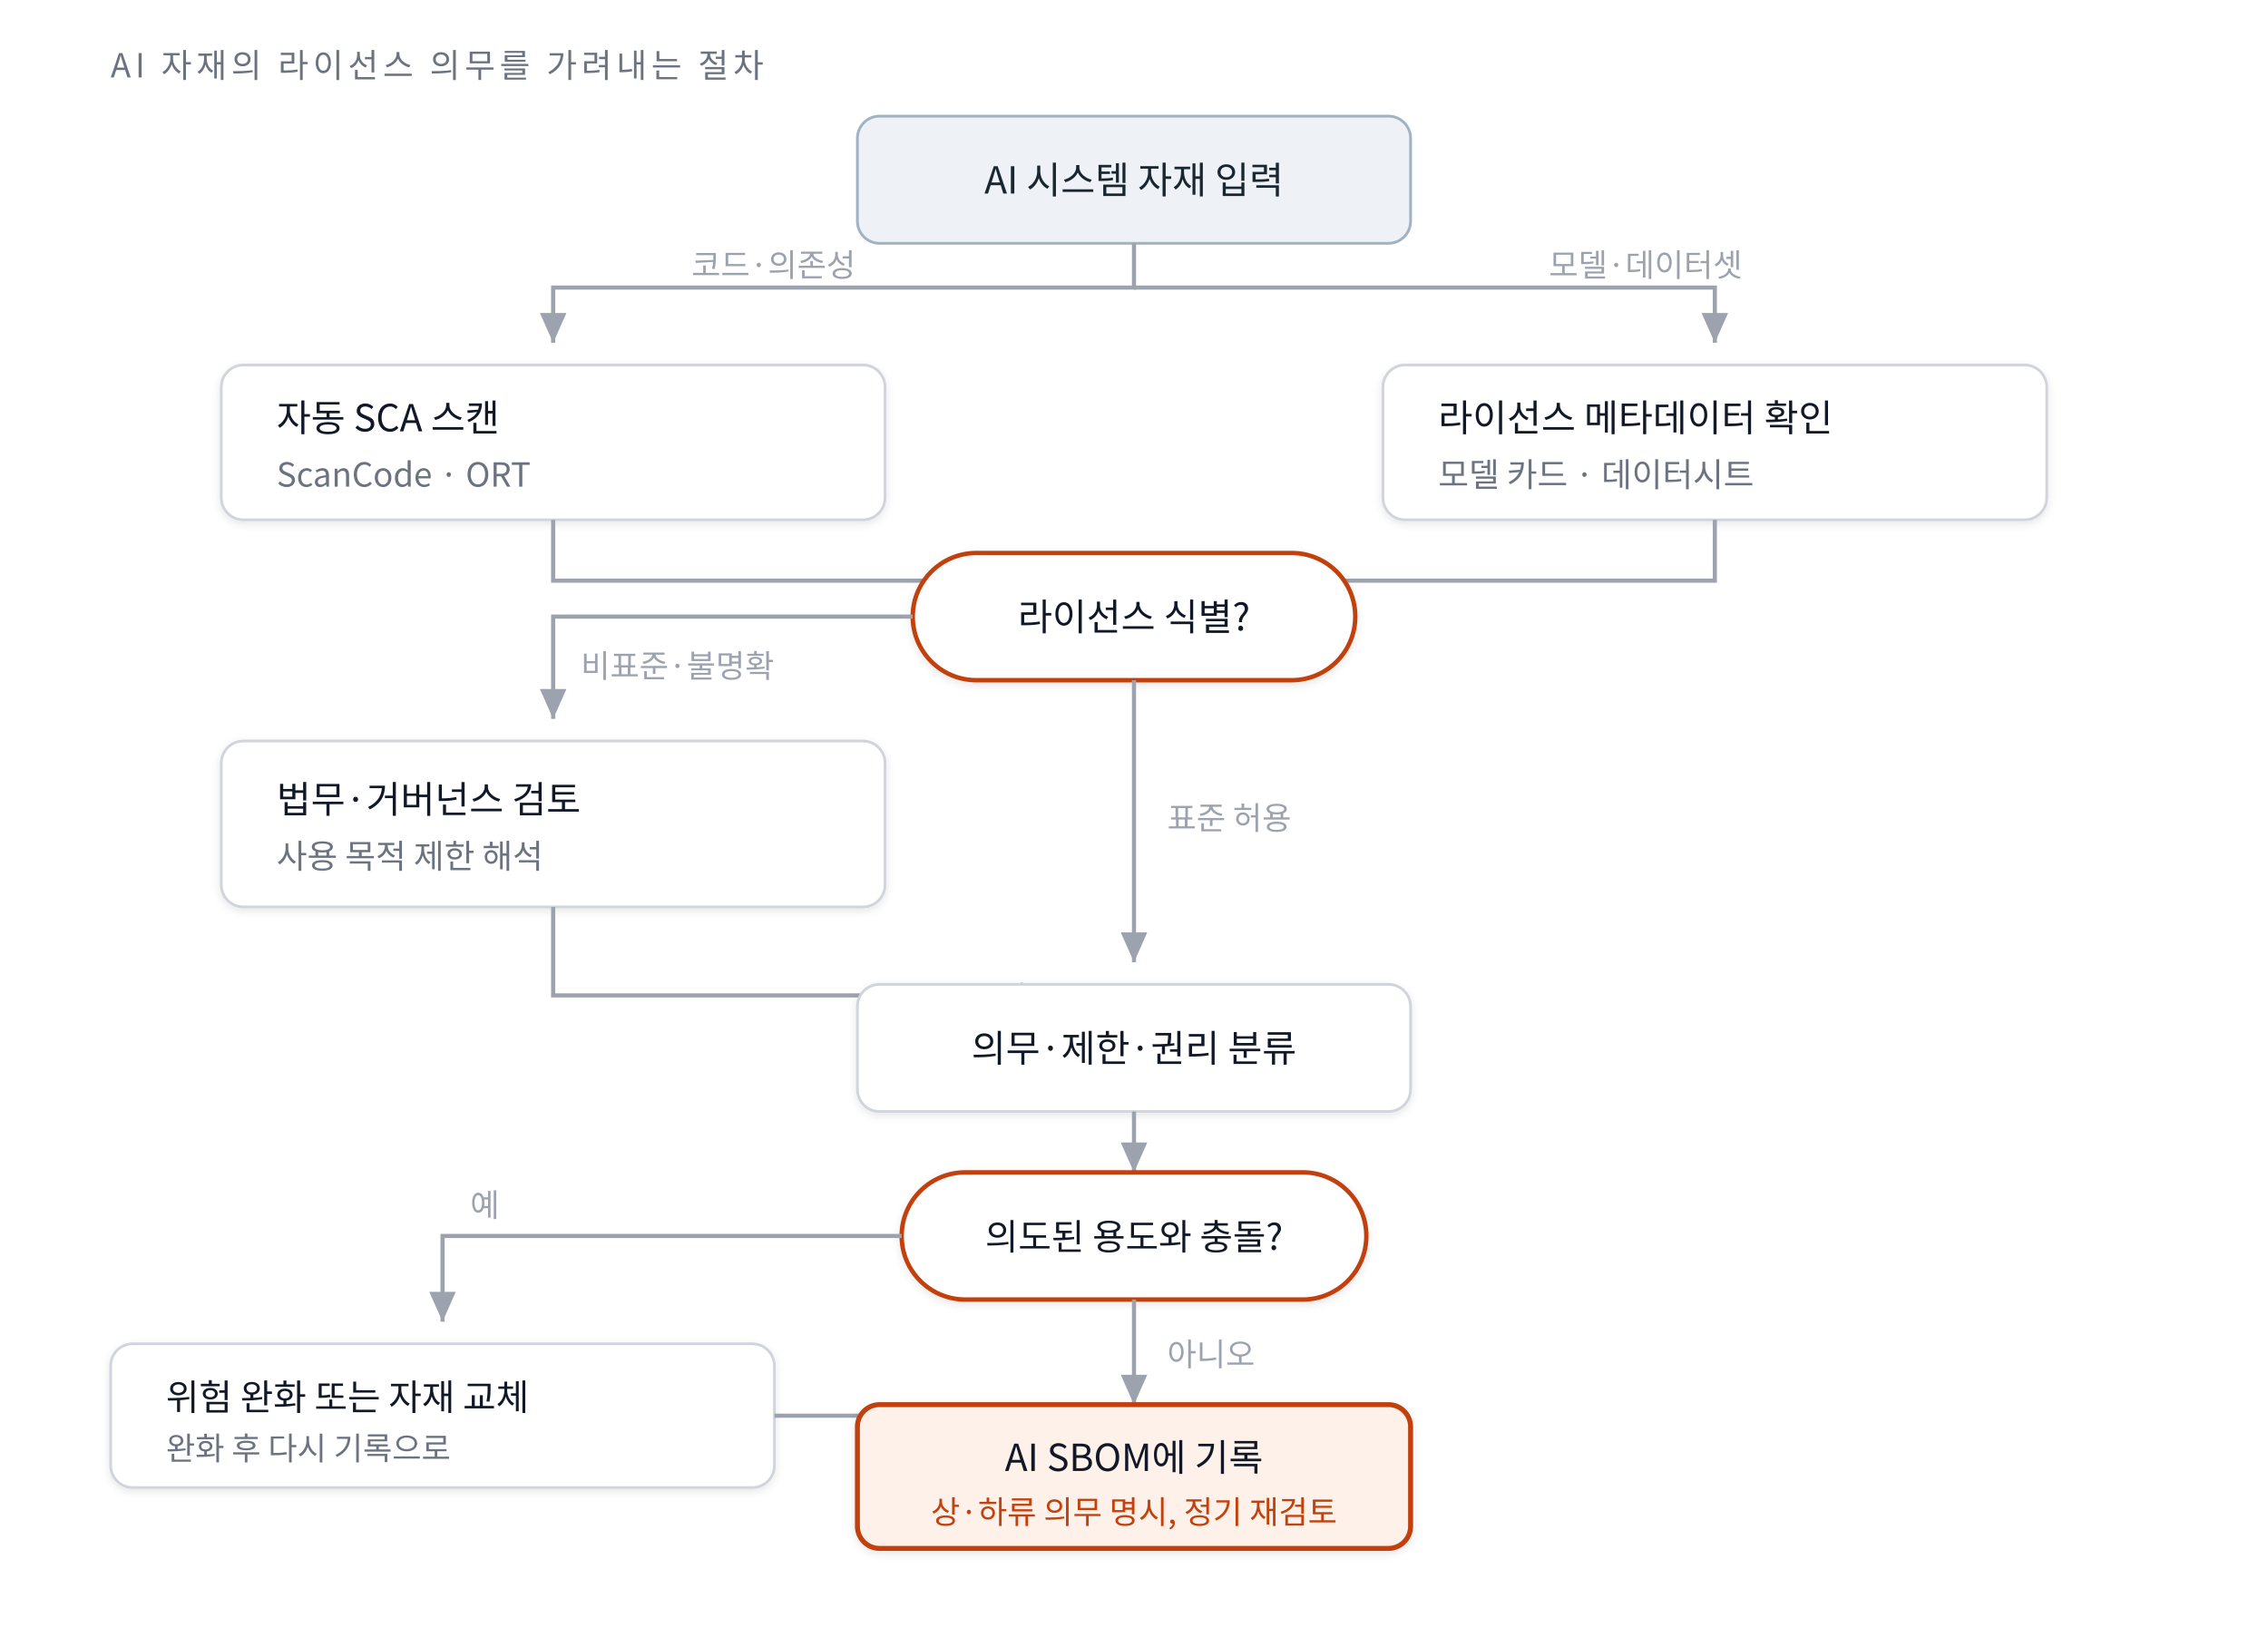
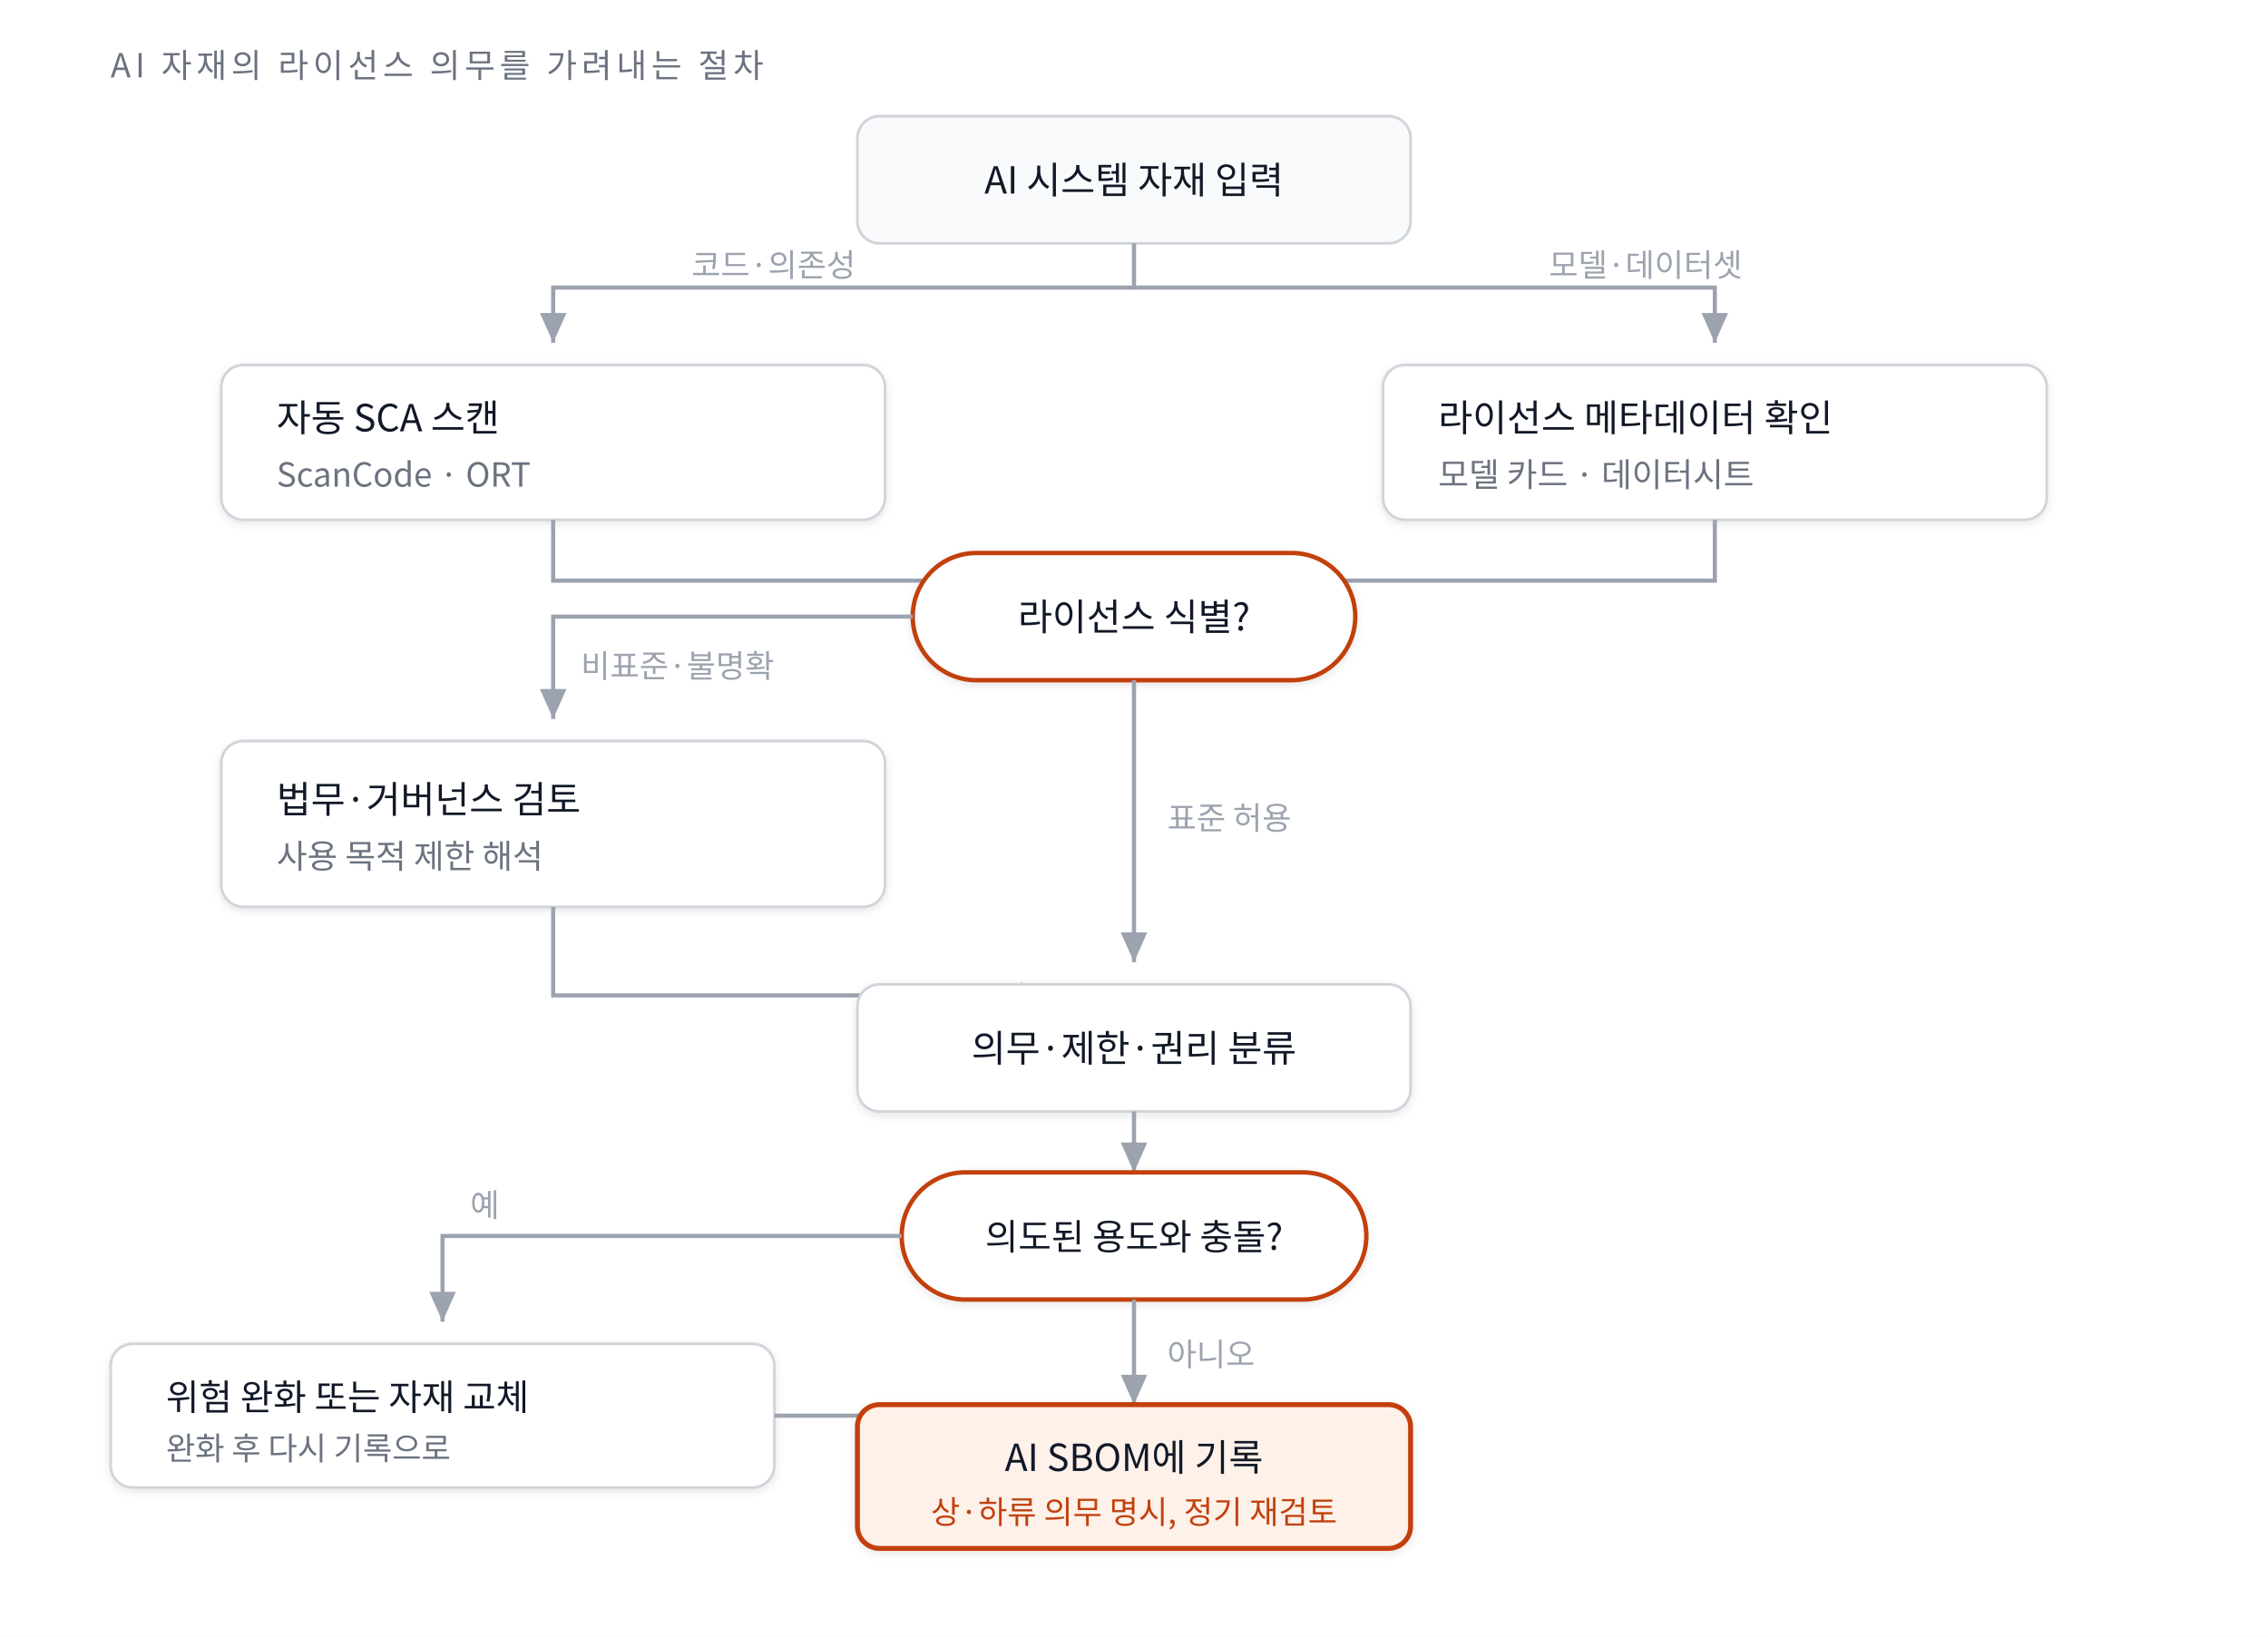
<svg xmlns="http://www.w3.org/2000/svg" width="820" height="592" viewBox="0 0 820 592">
  <defs>
    <filter id="l1" x="-25%" y="-30%" width="150%" height="160%">
      <feDropShadow dx="0" dy="1" stdDeviation="1.5" flood-color="#000" flood-opacity="0.10" />
    </filter>
    <marker id="la" viewBox="0 0 10 10" refX="9" refY="5" markerWidth="8" markerHeight="8" orient="auto-start-reverse">
      <path d="M 0 1 L 9 5 L 0 9 z" fill="#9ca3af" />
    </marker>
  </defs>
  <rect width="820" height="592" fill="#ffffff" />
  <g font-family="'Apple SD Gothic Neo','Noto Sans CJK KR','Malgun Gothic',sans-serif">
    <text x="40" y="28" font-size="12" letter-spacing="1.6" fill="#6b7280">AI 자재의 라이선스 의무를 가려내는 절차</text>
-     <rect x="310" y="42" width="200" height="46" rx="8" fill="#eef2f6" stroke="#9fb3c4" />
-     <text x="410" y="70" text-anchor="middle" font-size="13.5" fill="#1a2630">AI 시스템 자재 입력</text>
+     <rect x="310" y="42" width="200" height="46" rx="8" fill="#f9fafb" stroke="#d1d5db" />
+     <text x="410" y="70" text-anchor="middle" font-size="13.5" fill="#111827">AI 시스템 자재 입력</text>
    <path d="M 410 88 L 410 104 L 200 104 L 200 124" fill="none" stroke="#9ca3af" stroke-width="1.5" marker-end="url(#la)" />
    <path d="M 410 104 L 620 104 L 620 124" fill="none" stroke="#9ca3af" stroke-width="1.5" marker-end="url(#la)" />
    <text x="250" y="100" font-size="11.5" fill="#9ca3af">코드·의존성</text>
    <text x="560" y="100" font-size="11.5" fill="#9ca3af">모델·데이터셋</text>
    <rect x="80" y="132" width="240" height="56" rx="8" fill="#fff" stroke="#d1d5db" filter="url(#l1)" />
    <text x="100" y="156" font-size="13.5" fill="#111827">자동 SCA 스캔</text>
    <text x="100" y="176" font-size="12" fill="#6b7280">ScanCode · ORT</text>
    <rect x="500" y="132" width="240" height="56" rx="8" fill="#fff" stroke="#d1d5db" filter="url(#l1)" />
    <text x="520" y="156" font-size="13.5" fill="#111827">라이선스 메타데이터 확인</text>
    <text x="520" y="176" font-size="12" fill="#6b7280">모델 카드 · 데이터시트</text>
    <path d="M 200 188 L 200 210 L 380 210" fill="none" stroke="#9ca3af" stroke-width="1.5" marker-end="url(#la)" />
    <path d="M 620 188 L 620 210 L 440 210" fill="none" stroke="#9ca3af" stroke-width="1.5" marker-end="url(#la)" />
    <rect x="330" y="200" width="160" height="46" rx="23" fill="#fff" stroke="#c2410c" stroke-width="1.6" filter="url(#l1)" />
    <text x="410" y="228" text-anchor="middle" font-size="13.5" fill="#111827">라이선스 식별?</text>
    <path d="M 330 223 L 200 223 L 200 260" fill="none" stroke="#9ca3af" stroke-width="1.5" marker-end="url(#la)" />
    <text x="210" y="245" font-size="11.5" fill="#9ca3af">비표준·불명확</text>
    <path d="M 410 246 L 410 348" fill="none" stroke="#9ca3af" stroke-width="1.5" marker-end="url(#la)" />
    <text x="422" y="300" font-size="11.5" fill="#9ca3af">표준 허용</text>
    <rect x="80" y="268" width="240" height="60" rx="8" fill="#fff" stroke="#d1d5db" filter="url(#l1)" />
    <text x="100" y="294" font-size="13.5" fill="#111827">법무·거버넌스 검토</text>
    <text x="100" y="314" font-size="12" fill="#6b7280">사용 목적 제한 해석</text>
    <path d="M 200 328 L 200 360 L 380 360" fill="none" stroke="#9ca3af" stroke-width="1.5" marker-end="url(#la)" />
    <rect x="310" y="356" width="200" height="46" rx="8" fill="#fff" stroke="#d1d5db" filter="url(#l1)" />
    <text x="410" y="384" text-anchor="middle" font-size="13.5" fill="#111827">의무·제한·권리 분류</text>
    <path d="M 410 402 L 410 424" fill="none" stroke="#9ca3af" stroke-width="1.5" marker-end="url(#la)" />
    <rect x="326" y="424" width="168" height="46" rx="23" fill="#fff" stroke="#c2410c" stroke-width="1.6" filter="url(#l1)" />
    <text x="410" y="452" text-anchor="middle" font-size="13" fill="#111827">의도된 용도와 충돌?</text>
    <path d="M 326 447 L 160 447 L 160 478" fill="none" stroke="#9ca3af" stroke-width="1.5" marker-end="url(#la)" />
    <text x="170" y="440" font-size="11.5" fill="#9ca3af">예</text>
    <path d="M 410 470 L 410 508" fill="none" stroke="#9ca3af" stroke-width="1.5" marker-end="url(#la)" />
    <text x="422" y="494" font-size="11.5" fill="#9ca3af">아니오</text>
    <rect x="40" y="486" width="240" height="52" rx="8" fill="#fff" stroke="#d1d5db" filter="url(#l1)" />
    <text x="60" y="510" font-size="13" fill="#111827">위험 완화 또는 자재 교체</text>
    <text x="60" y="528" font-size="11.5" fill="#6b7280">완화 후 다시 기록으로</text>
    <path d="M 280 512 L 320 512 L 320 522" fill="none" stroke="#9ca3af" stroke-width="1.5" marker-end="url(#la)" />
    <rect x="310" y="508" width="200" height="52" rx="8" fill="#fdf1e9" stroke="#c2410c" stroke-width="1.8" filter="url(#l1)" />
    <text x="410" y="532" text-anchor="middle" font-size="13.5" fill="#111827">AI SBOM에 기록</text>
    <text x="410" y="551" text-anchor="middle" font-size="11.5" fill="#c2410c">상·하류 의무 명시, 정기 재검토</text>
  </g>
</svg>
